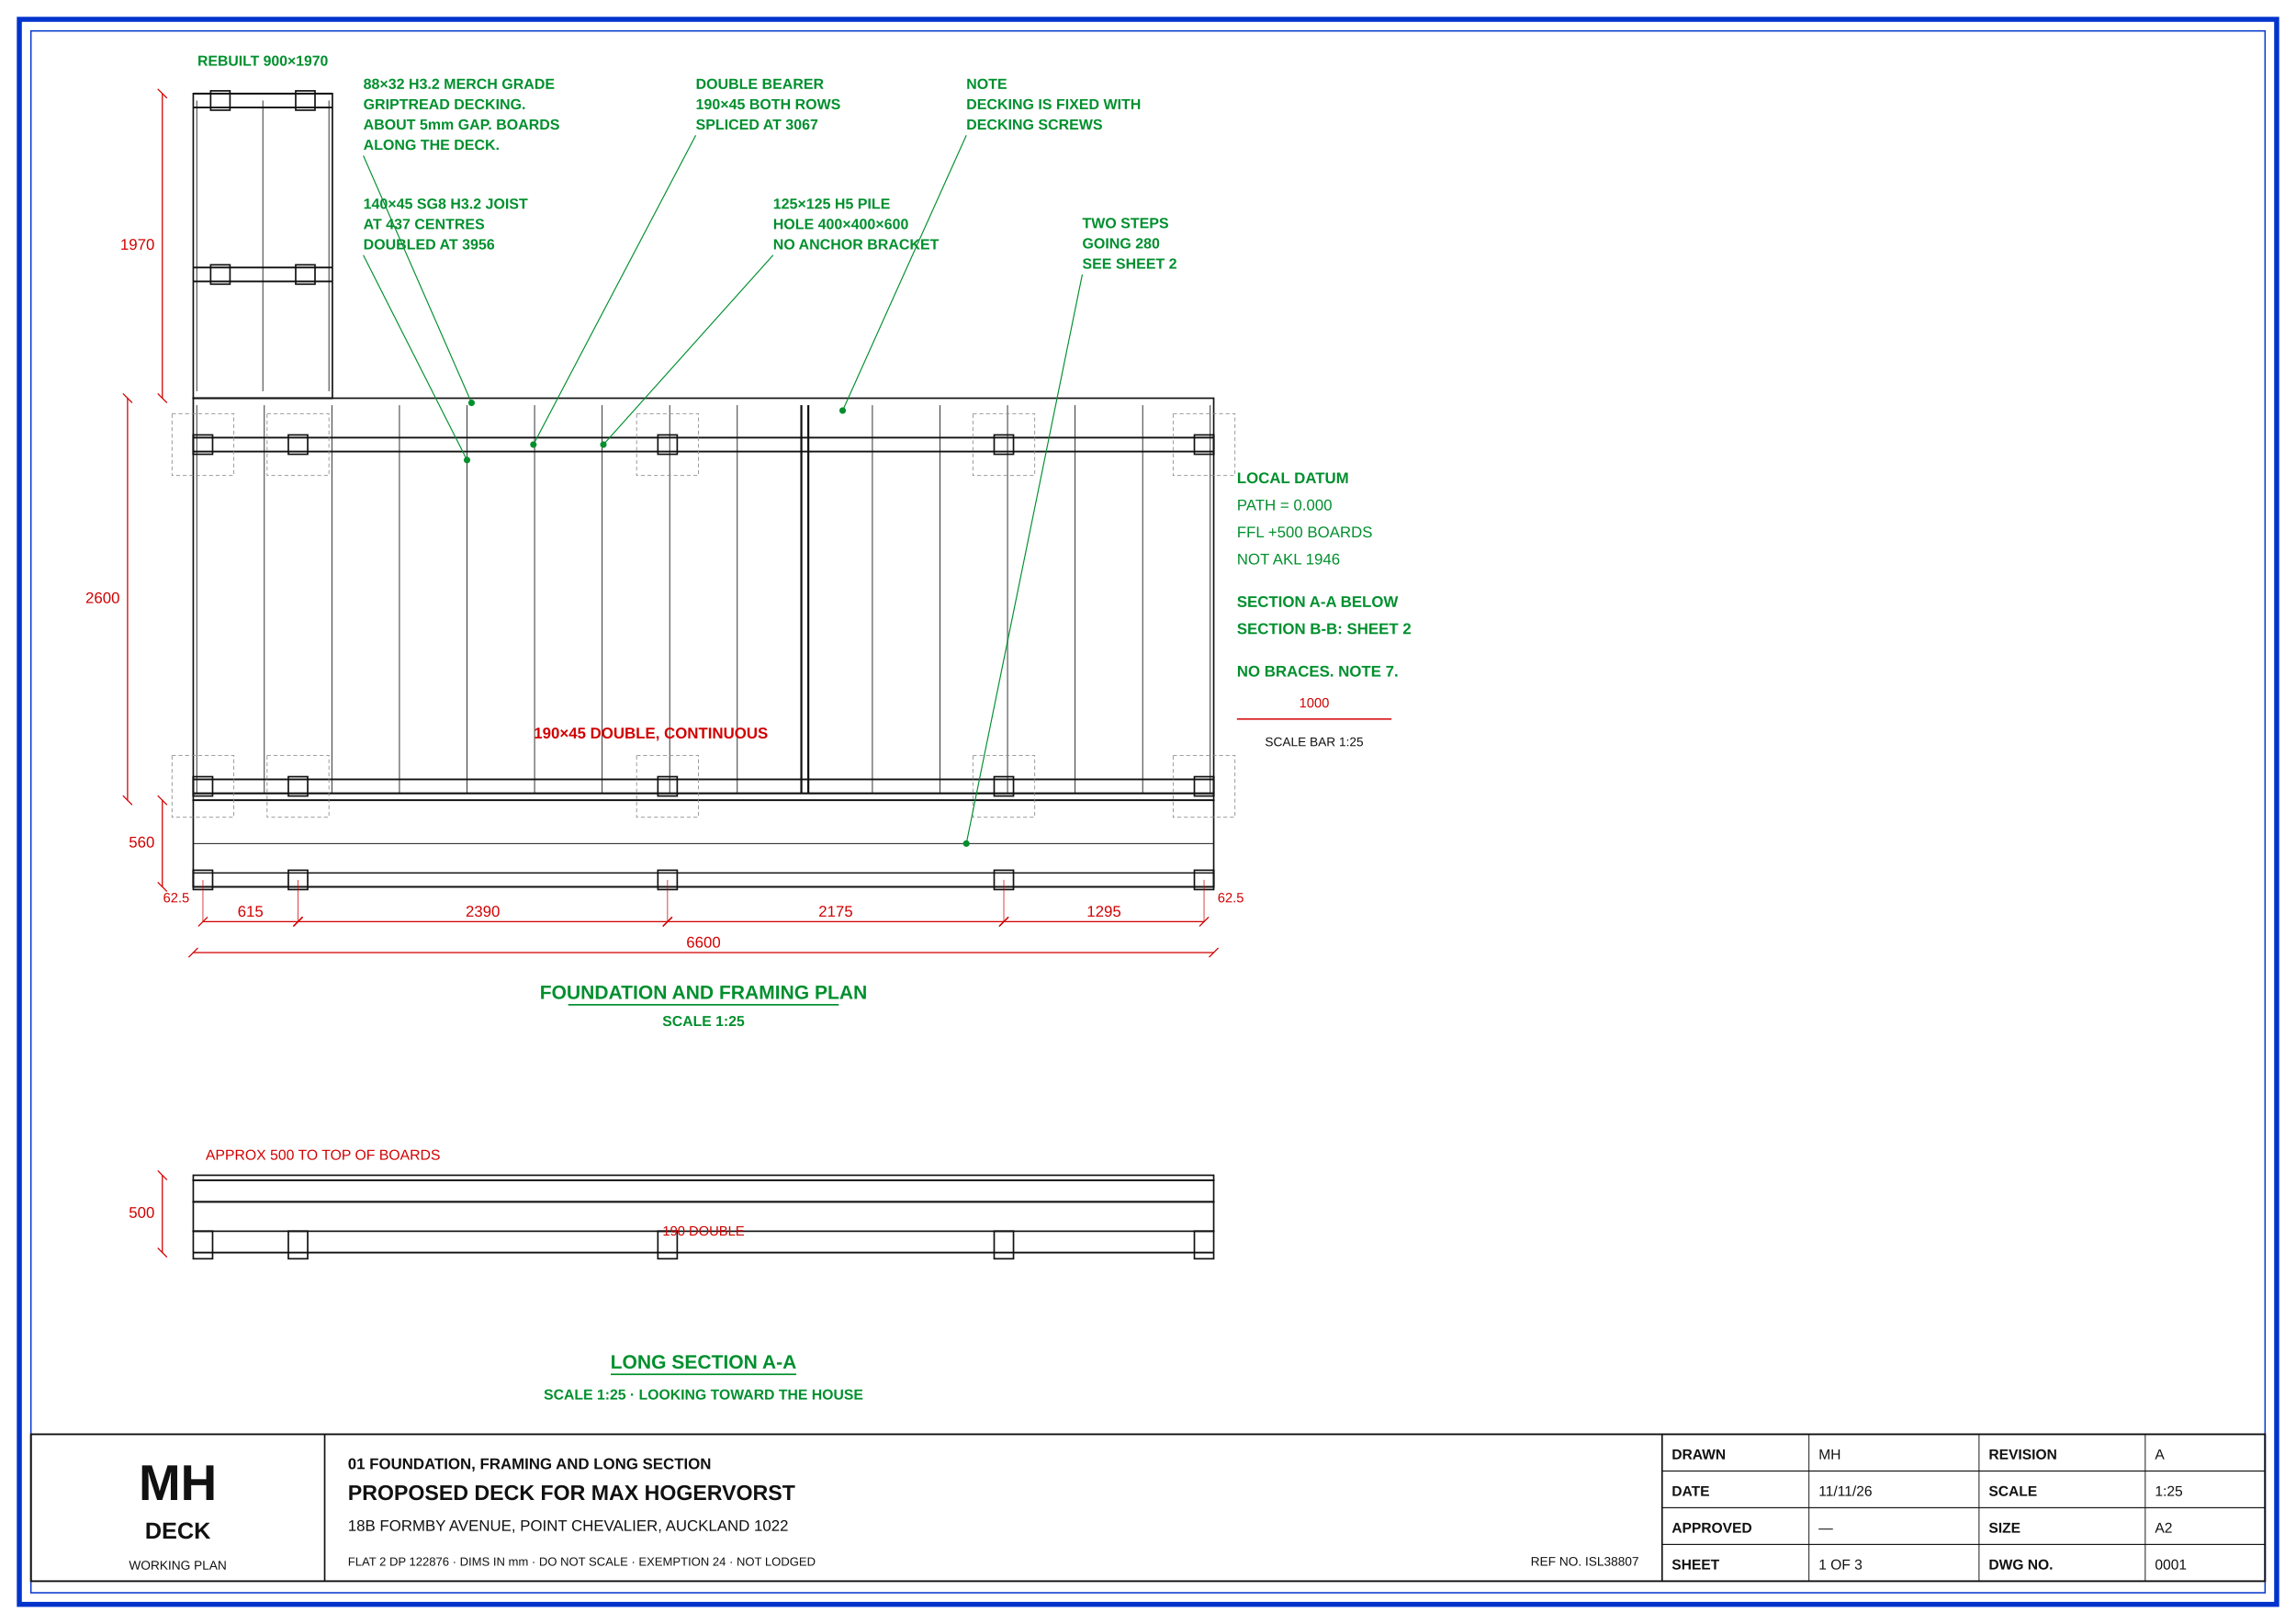
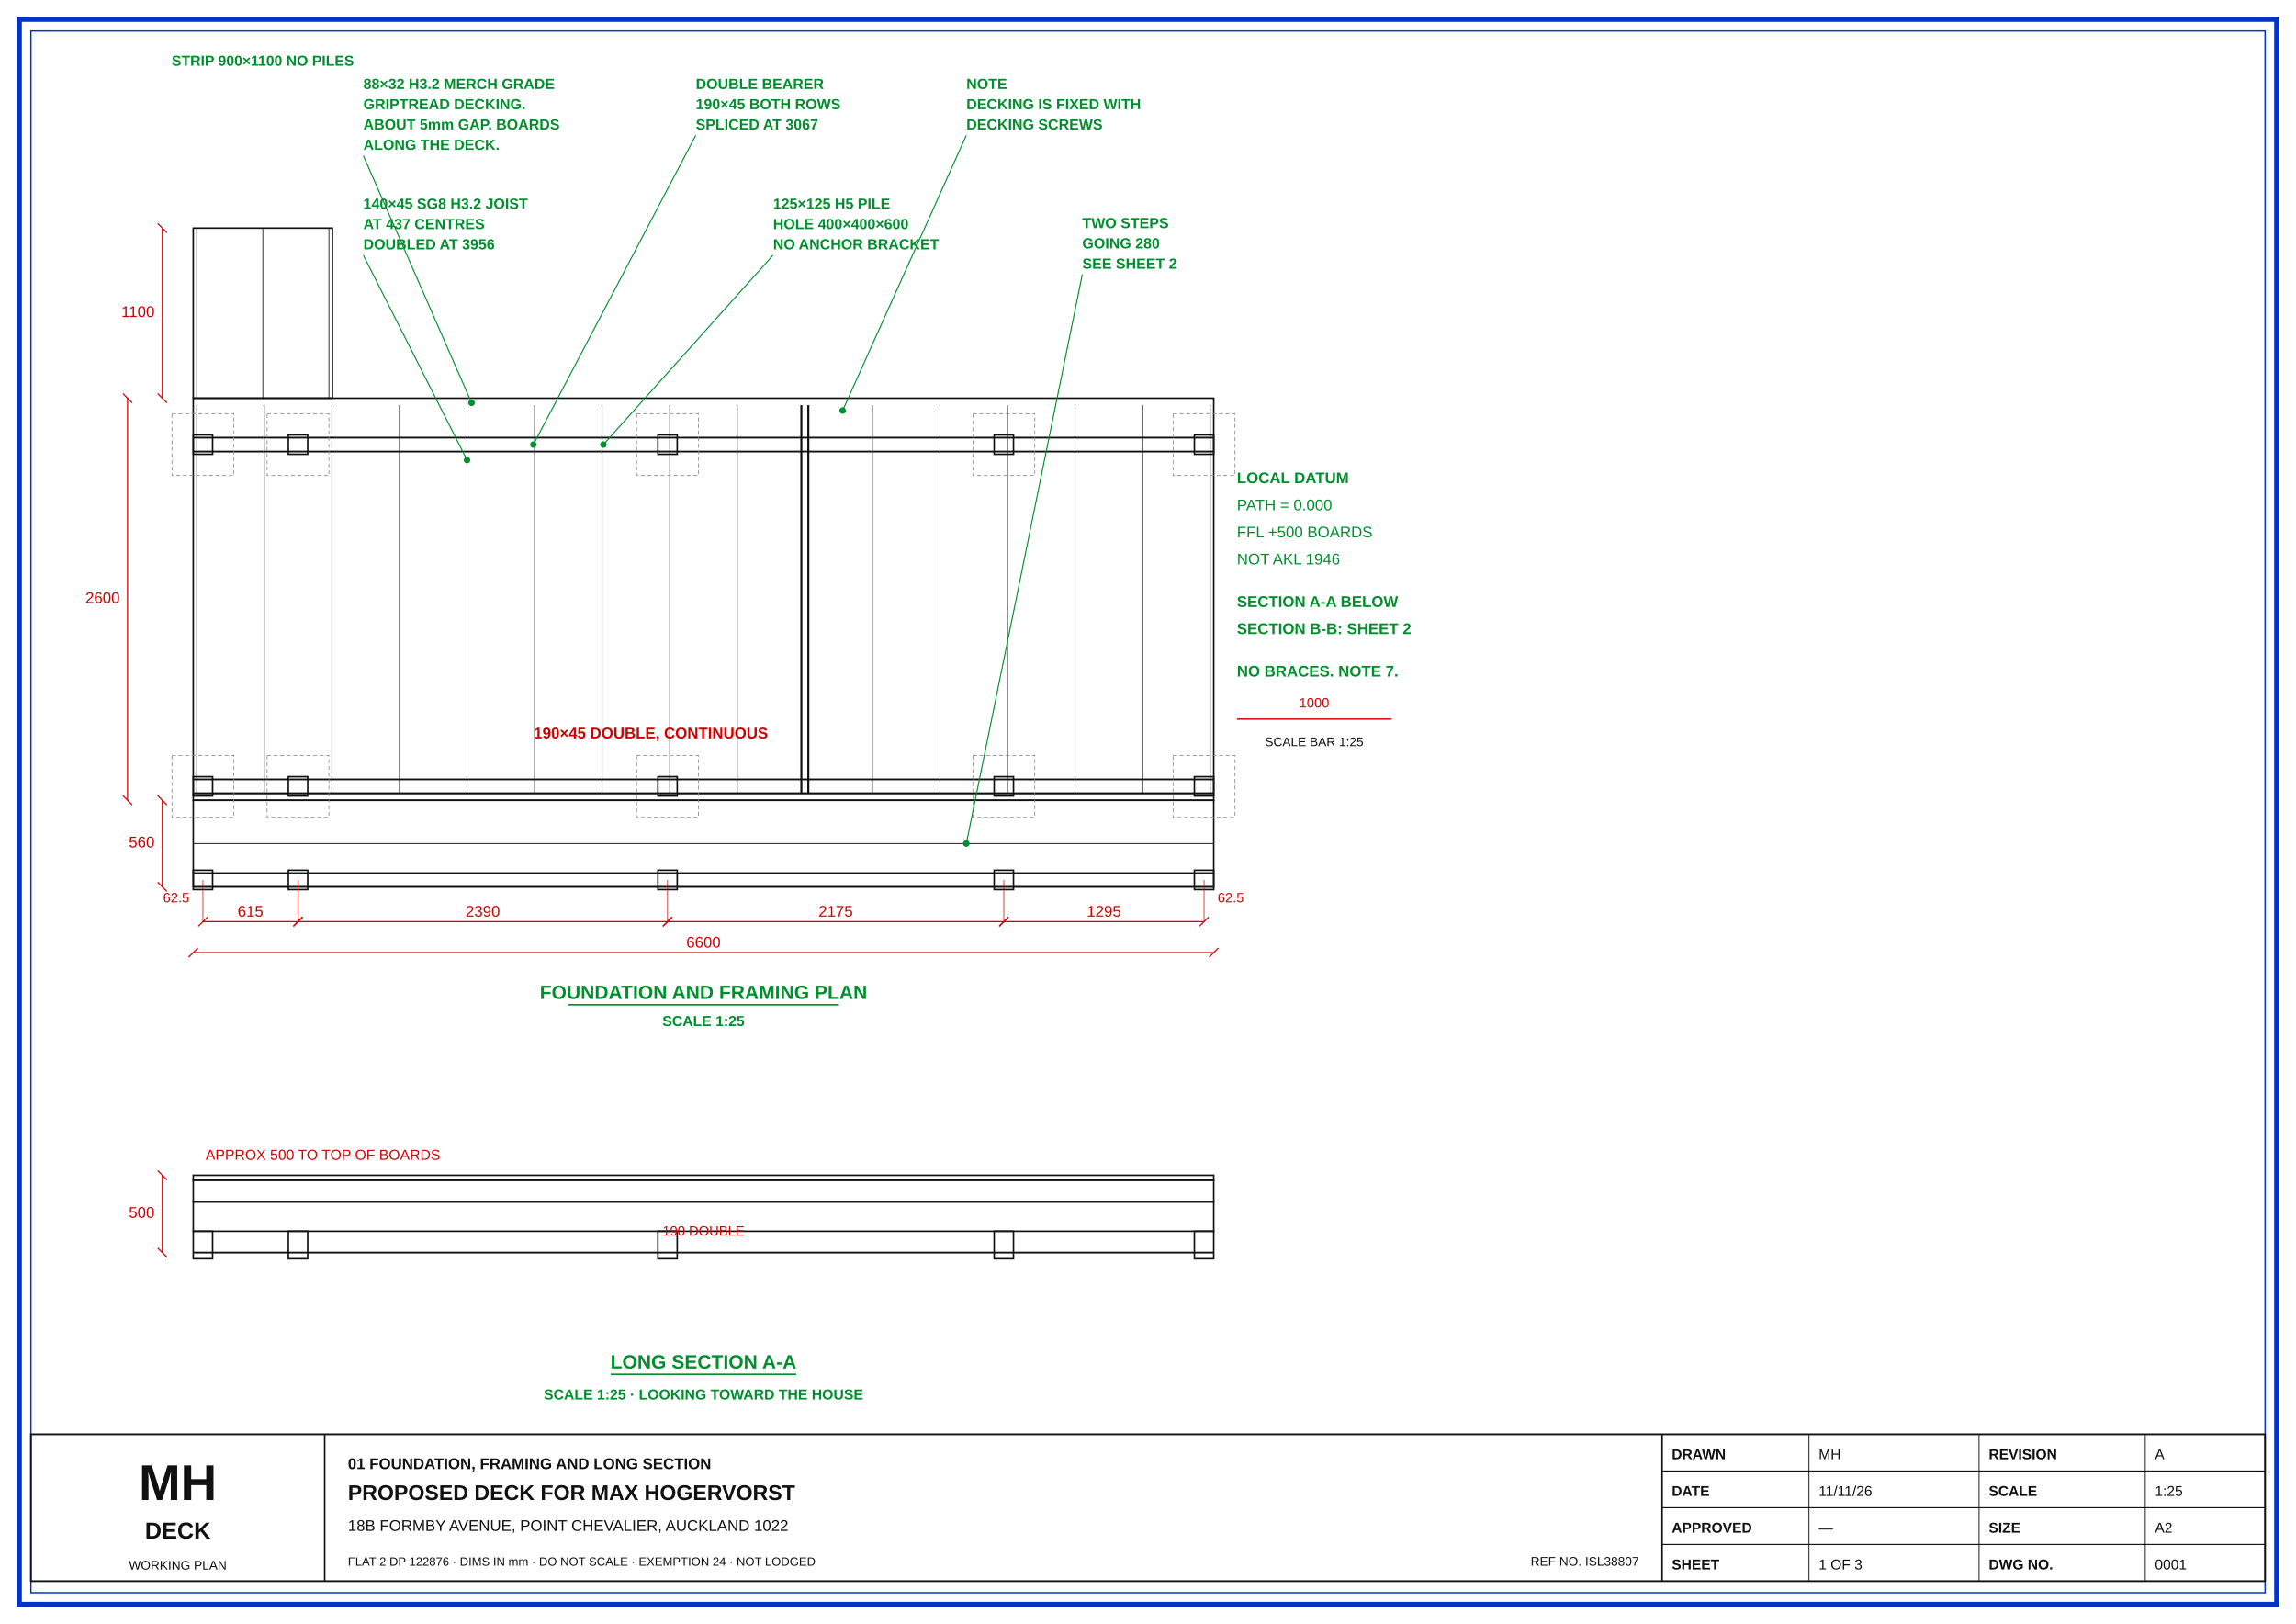
<svg xmlns="http://www.w3.org/2000/svg" viewBox="0 0 1188 840" role="img" aria-label="Sheet 1. Foundation and framing plan, long section. Ref ISL38807. Consent exempt, not lodged.">
  <style>text{font-family:Arial,Helvetica,sans-serif}</style>
  <rect x="10.00" y="10.00" width="1168.00" height="820.00" fill="none" stroke="#0033cc" stroke-width="2.6" />
  <rect x="16.00" y="16.00" width="1156.00" height="808.00" fill="none" stroke="#0033cc" stroke-width="0.7" />
  <rect x="16.00" y="742.00" width="1156.00" height="76.00" fill="none" stroke="#111111" stroke-width="0.9" />
  <line x1="168.00" y1="742.00" x2="168.00" y2="818.00" stroke="#111111" stroke-width="0.8" fill="none" />
  <line x1="860.00" y1="742.00" x2="860.00" y2="818.00" stroke="#111111" stroke-width="0.8" fill="none" />
  <text x="92.00" y="776.00" font-size="26" font-weight="700" text-anchor="middle" fill="#111111">MH</text>
  <text x="92.00" y="796.00" font-size="12" font-weight="700" text-anchor="middle" fill="#111111">DECK</text>
  <text x="92.00" y="812.00" font-size="6.5" font-weight="500" text-anchor="middle" fill="#111111">WORKING PLAN</text>
  <text x="180.00" y="760.00" font-size="8" font-weight="700" text-anchor="start" fill="#111111">01  FOUNDATION, FRAMING AND LONG SECTION</text>
  <text x="180.00" y="776.00" font-size="11" font-weight="700" text-anchor="start" fill="#111111">PROPOSED DECK FOR MAX HOGERVORST</text>
  <text x="180.00" y="792.00" font-size="8" font-weight="500" text-anchor="start" fill="#111111">18B FORMBY AVENUE, POINT CHEVALIER, AUCKLAND 1022</text>
  <text x="180.00" y="810.00" font-size="6.2" font-weight="400" text-anchor="start" fill="#111111">FLAT 2 DP 122876 · DIMS IN mm · DO NOT SCALE · EXEMPTION 24 · NOT LODGED</text>
  <line x1="936.00" y1="742.00" x2="936.00" y2="761.00" stroke="#111111" stroke-width="0.45" fill="none" />
  <line x1="1024.00" y1="742.00" x2="1024.00" y2="761.00" stroke="#111111" stroke-width="0.45" fill="none" />
  <line x1="1110.00" y1="742.00" x2="1110.00" y2="761.00" stroke="#111111" stroke-width="0.45" fill="none" />
  <text x="865.00" y="754.92" font-size="7.4" font-weight="650" text-anchor="start" fill="#111111">DRAWN</text>
  <text x="941.00" y="754.92" font-size="7.4" font-weight="500" text-anchor="start" fill="#111111">MH</text>
  <text x="1029.00" y="754.92" font-size="7.4" font-weight="650" text-anchor="start" fill="#111111">REVISION</text>
  <text x="1115.00" y="754.92" font-size="7.4" font-weight="500" text-anchor="start" fill="#111111">A</text>
  <line x1="860.00" y1="761.00" x2="1172.00" y2="761.00" stroke="#111111" stroke-width="0.55" fill="none" />
  <line x1="936.00" y1="761.00" x2="936.00" y2="780.00" stroke="#111111" stroke-width="0.45" fill="none" />
  <line x1="1024.00" y1="761.00" x2="1024.00" y2="780.00" stroke="#111111" stroke-width="0.45" fill="none" />
  <line x1="1110.00" y1="761.00" x2="1110.00" y2="780.00" stroke="#111111" stroke-width="0.45" fill="none" />
  <text x="865.00" y="773.92" font-size="7.4" font-weight="650" text-anchor="start" fill="#111111">DATE</text>
  <text x="941.00" y="773.92" font-size="7.4" font-weight="500" text-anchor="start" fill="#111111">11/11/26</text>
  <text x="1029.00" y="773.92" font-size="7.4" font-weight="650" text-anchor="start" fill="#111111">SCALE</text>
  <text x="1115.00" y="773.92" font-size="7.4" font-weight="500" text-anchor="start" fill="#111111">1:25</text>
  <line x1="860.00" y1="780.00" x2="1172.00" y2="780.00" stroke="#111111" stroke-width="0.55" fill="none" />
  <line x1="936.00" y1="780.00" x2="936.00" y2="799.00" stroke="#111111" stroke-width="0.45" fill="none" />
  <line x1="1024.00" y1="780.00" x2="1024.00" y2="799.00" stroke="#111111" stroke-width="0.45" fill="none" />
  <line x1="1110.00" y1="780.00" x2="1110.00" y2="799.00" stroke="#111111" stroke-width="0.45" fill="none" />
  <text x="865.00" y="792.92" font-size="7.4" font-weight="650" text-anchor="start" fill="#111111">APPROVED</text>
  <text x="941.00" y="792.92" font-size="7.4" font-weight="500" text-anchor="start" fill="#111111">—</text>
  <text x="1029.00" y="792.92" font-size="7.4" font-weight="650" text-anchor="start" fill="#111111">SIZE</text>
  <text x="1115.00" y="792.92" font-size="7.4" font-weight="500" text-anchor="start" fill="#111111">A2</text>
  <line x1="860.00" y1="799.00" x2="1172.00" y2="799.00" stroke="#111111" stroke-width="0.55" fill="none" />
  <line x1="936.00" y1="799.00" x2="936.00" y2="818.00" stroke="#111111" stroke-width="0.45" fill="none" />
  <line x1="1024.00" y1="799.00" x2="1024.00" y2="818.00" stroke="#111111" stroke-width="0.45" fill="none" />
  <line x1="1110.00" y1="799.00" x2="1110.00" y2="818.00" stroke="#111111" stroke-width="0.45" fill="none" />
  <text x="865.00" y="811.92" font-size="7.4" font-weight="650" text-anchor="start" fill="#111111">SHEET</text>
  <text x="941.00" y="811.92" font-size="7.4" font-weight="500" text-anchor="start" fill="#111111">1 OF 3</text>
  <text x="1029.00" y="811.92" font-size="7.4" font-weight="650" text-anchor="start" fill="#111111">DWG NO.</text>
  <text x="1115.00" y="811.92" font-size="7.4" font-weight="500" text-anchor="start" fill="#111111">0001</text>
  <text x="848.00" y="810.00" font-size="6.5" font-weight="500" text-anchor="end" fill="#111111">REF NO. ISL38807</text>
-   <rect x="100.00" y="48.40" width="72.00" height="157.60" fill="none" stroke="#111111" stroke-width="0.8" />
+   <rect x="100.00" y="118.00" width="72.00" height="88.00" fill="none" stroke="#111111" stroke-width="0.8" />
  <rect x="100.00" y="206.00" width="528.00" height="208.00" fill="none" stroke="#111111" stroke-width="0.8" />
  <rect x="100.00" y="414.00" width="528.00" height="44.80" fill="none" stroke="#111111" stroke-width="0.8" />
  <line x1="100.00" y1="436.40" x2="628.00" y2="436.40" stroke="#111111" stroke-width="0.45" fill="none" />
  <line x1="101.80" y1="209.60" x2="101.80" y2="410.40" stroke="#111111" stroke-width="0.4" fill="none" />
  <line x1="136.76" y1="209.60" x2="136.76" y2="410.40" stroke="#111111" stroke-width="0.4" fill="none" />
  <line x1="171.72" y1="209.60" x2="171.72" y2="410.40" stroke="#111111" stroke-width="0.4" fill="none" />
  <line x1="206.68" y1="209.60" x2="206.68" y2="410.40" stroke="#111111" stroke-width="0.4" fill="none" />
  <line x1="241.64" y1="209.60" x2="241.64" y2="410.40" stroke="#111111" stroke-width="0.4" fill="none" />
  <line x1="276.60" y1="209.60" x2="276.60" y2="410.40" stroke="#111111" stroke-width="0.4" fill="none" />
  <line x1="311.56" y1="209.60" x2="311.56" y2="410.40" stroke="#111111" stroke-width="0.4" fill="none" />
  <line x1="346.52" y1="209.60" x2="346.52" y2="410.40" stroke="#111111" stroke-width="0.4" fill="none" />
  <line x1="381.48" y1="209.60" x2="381.48" y2="410.40" stroke="#111111" stroke-width="0.4" fill="none" />
  <line x1="414.64" y1="209.60" x2="414.64" y2="410.40" stroke="#111111" stroke-width="1.05" fill="none" />
  <line x1="418.24" y1="209.60" x2="418.24" y2="410.40" stroke="#111111" stroke-width="1.05" fill="none" />
  <line x1="451.40" y1="209.60" x2="451.40" y2="410.40" stroke="#111111" stroke-width="0.4" fill="none" />
  <line x1="486.36" y1="209.60" x2="486.36" y2="410.40" stroke="#111111" stroke-width="0.4" fill="none" />
  <line x1="521.32" y1="209.60" x2="521.32" y2="410.40" stroke="#111111" stroke-width="0.4" fill="none" />
  <line x1="556.28" y1="209.60" x2="556.28" y2="410.40" stroke="#111111" stroke-width="0.4" fill="none" />
  <line x1="591.24" y1="209.60" x2="591.24" y2="410.40" stroke="#111111" stroke-width="0.4" fill="none" />
  <line x1="626.20" y1="209.60" x2="626.20" y2="410.40" stroke="#111111" stroke-width="0.4" fill="none" />
-   <line x1="101.80" y1="52.00" x2="101.80" y2="202.40" stroke="#111111" stroke-width="0.4" fill="none" />
-   <line x1="136.00" y1="52.00" x2="136.00" y2="202.40" stroke="#111111" stroke-width="0.4" fill="none" />
-   <line x1="170.20" y1="52.00" x2="170.20" y2="202.40" stroke="#111111" stroke-width="0.4" fill="none" />
+   <line x1="101.80" y1="118.00" x2="101.80" y2="206.00" stroke="#111111" stroke-width="0.4" fill="none" />
+   <line x1="136.00" y1="118.00" x2="136.00" y2="206.00" stroke="#111111" stroke-width="0.4" fill="none" />
+   <line x1="170.20" y1="118.00" x2="170.20" y2="206.00" stroke="#111111" stroke-width="0.4" fill="none" />
  <line x1="100.00" y1="226.40" x2="628.00" y2="226.40" stroke="#111111" stroke-width="0.9" fill="none" />
  <line x1="100.00" y1="233.60" x2="628.00" y2="233.60" stroke="#111111" stroke-width="0.9" fill="none" />
  <line x1="100.00" y1="403.20" x2="628.00" y2="403.20" stroke="#111111" stroke-width="0.9" fill="none" />
  <line x1="100.00" y1="410.40" x2="628.00" y2="410.40" stroke="#111111" stroke-width="0.9" fill="none" />
-   <line x1="100.00" y1="48.40" x2="172.00" y2="48.40" stroke="#111111" stroke-width="0.9" fill="none" />
-   <line x1="100.00" y1="55.60" x2="172.00" y2="55.60" stroke="#111111" stroke-width="0.9" fill="none" />
-   <line x1="100.00" y1="138.40" x2="172.00" y2="138.40" stroke="#111111" stroke-width="0.9" fill="none" />
-   <line x1="100.00" y1="145.60" x2="172.00" y2="145.60" stroke="#111111" stroke-width="0.9" fill="none" />
  <line x1="100.00" y1="410.40" x2="628.00" y2="410.40" stroke="#111111" stroke-width="0.7" fill="none" />
  <line x1="100.00" y1="451.60" x2="628.00" y2="451.60" stroke="#111111" stroke-width="0.7" fill="none" />
  <line x1="100.00" y1="458.80" x2="628.00" y2="458.80" stroke="#111111" stroke-width="0.7" fill="none" />
  <rect x="89.00" y="214.00" width="32.00" height="32.00" fill="none" stroke="#8a8a8a" stroke-width="0.4" stroke-dasharray="2 1.4" />
  <rect x="100.00" y="225.00" width="10.00" height="10.00" fill="none" stroke="#111111" stroke-width="0.8" />
  <rect x="138.20" y="214.00" width="32.00" height="32.00" fill="none" stroke="#8a8a8a" stroke-width="0.4" stroke-dasharray="2 1.4" />
  <rect x="149.20" y="225.00" width="10.00" height="10.00" fill="none" stroke="#111111" stroke-width="0.8" />
  <rect x="329.40" y="214.00" width="32.00" height="32.00" fill="none" stroke="#8a8a8a" stroke-width="0.4" stroke-dasharray="2 1.4" />
  <rect x="340.40" y="225.00" width="10.00" height="10.00" fill="none" stroke="#111111" stroke-width="0.8" />
  <rect x="503.40" y="214.00" width="32.00" height="32.00" fill="none" stroke="#8a8a8a" stroke-width="0.4" stroke-dasharray="2 1.4" />
  <rect x="514.40" y="225.00" width="10.00" height="10.00" fill="none" stroke="#111111" stroke-width="0.8" />
  <rect x="607.00" y="214.00" width="32.00" height="32.00" fill="none" stroke="#8a8a8a" stroke-width="0.4" stroke-dasharray="2 1.4" />
  <rect x="618.00" y="225.00" width="10.00" height="10.00" fill="none" stroke="#111111" stroke-width="0.8" />
  <rect x="89.00" y="390.80" width="32.00" height="32.00" fill="none" stroke="#8a8a8a" stroke-width="0.4" stroke-dasharray="2 1.4" />
  <rect x="100.00" y="401.80" width="10.00" height="10.00" fill="none" stroke="#111111" stroke-width="0.8" />
  <rect x="138.20" y="390.80" width="32.00" height="32.00" fill="none" stroke="#8a8a8a" stroke-width="0.4" stroke-dasharray="2 1.4" />
  <rect x="149.20" y="401.80" width="10.00" height="10.00" fill="none" stroke="#111111" stroke-width="0.8" />
  <rect x="329.40" y="390.80" width="32.00" height="32.00" fill="none" stroke="#8a8a8a" stroke-width="0.4" stroke-dasharray="2 1.4" />
  <rect x="340.40" y="401.80" width="10.00" height="10.00" fill="none" stroke="#111111" stroke-width="0.8" />
  <rect x="503.40" y="390.80" width="32.00" height="32.00" fill="none" stroke="#8a8a8a" stroke-width="0.4" stroke-dasharray="2 1.4" />
  <rect x="514.40" y="401.80" width="10.00" height="10.00" fill="none" stroke="#111111" stroke-width="0.8" />
  <rect x="607.00" y="390.80" width="32.00" height="32.00" fill="none" stroke="#8a8a8a" stroke-width="0.4" stroke-dasharray="2 1.4" />
  <rect x="618.00" y="401.80" width="10.00" height="10.00" fill="none" stroke="#111111" stroke-width="0.8" />
-   <rect x="109.00" y="47.00" width="10.00" height="10.00" fill="none" stroke="#111111" stroke-width="0.8" />
-   <rect x="153.00" y="47.00" width="10.00" height="10.00" fill="none" stroke="#111111" stroke-width="0.8" />
-   <rect x="109.00" y="137.00" width="10.00" height="10.00" fill="none" stroke="#111111" stroke-width="0.8" />
-   <rect x="153.00" y="137.00" width="10.00" height="10.00" fill="none" stroke="#111111" stroke-width="0.8" />
  <rect x="100.00" y="450.20" width="10.00" height="10.00" fill="none" stroke="#111111" stroke-width="0.8" />
  <rect x="149.20" y="450.20" width="10.00" height="10.00" fill="none" stroke="#111111" stroke-width="0.8" />
  <rect x="340.40" y="450.20" width="10.00" height="10.00" fill="none" stroke="#111111" stroke-width="0.8" />
  <rect x="514.40" y="450.20" width="10.00" height="10.00" fill="none" stroke="#111111" stroke-width="0.8" />
  <rect x="618.00" y="450.20" width="10.00" height="10.00" fill="none" stroke="#111111" stroke-width="0.8" />
-   <line x1="84.00" y1="48.40" x2="84.00" y2="206.00" stroke="#d10000" stroke-width="0.6" fill="none" />
-   <line x1="81.60" y1="46.00" x2="86.40" y2="50.80" stroke="#d10000" stroke-width="0.6" fill="none" />
+   <line x1="84.00" y1="118.00" x2="84.00" y2="206.00" stroke="#d10000" stroke-width="0.6" fill="none" />
+   <line x1="81.60" y1="115.60" x2="86.40" y2="120.40" stroke="#d10000" stroke-width="0.6" fill="none" />
  <line x1="81.60" y1="203.60" x2="86.40" y2="208.40" stroke="#d10000" stroke-width="0.6" fill="none" />
-   <text x="80.00" y="129.20" font-size="8" font-weight="500" text-anchor="end" fill="#d10000">1970</text>
+   <text x="80.00" y="164.00" font-size="8" font-weight="500" text-anchor="end" fill="#d10000">1100</text>
  <line x1="66.00" y1="206.00" x2="66.00" y2="414.00" stroke="#d10000" stroke-width="0.6" fill="none" />
  <line x1="63.60" y1="203.60" x2="68.40" y2="208.40" stroke="#d10000" stroke-width="0.6" fill="none" />
  <line x1="63.60" y1="411.60" x2="68.40" y2="416.40" stroke="#d10000" stroke-width="0.6" fill="none" />
  <text x="62.00" y="312.00" font-size="8" font-weight="500" text-anchor="end" fill="#d10000">2600</text>
  <line x1="84.00" y1="414.00" x2="84.00" y2="458.80" stroke="#d10000" stroke-width="0.6" fill="none" />
  <line x1="81.60" y1="411.60" x2="86.40" y2="416.40" stroke="#d10000" stroke-width="0.6" fill="none" />
  <line x1="81.60" y1="456.40" x2="86.40" y2="461.20" stroke="#d10000" stroke-width="0.6" fill="none" />
  <text x="80.00" y="438.40" font-size="8" font-weight="500" text-anchor="end" fill="#d10000">560</text>
  <line x1="105.00" y1="455.20" x2="105.00" y2="476.80" stroke="#d10000" stroke-width="0.35" fill="none" />
  <line x1="105.00" y1="476.80" x2="154.20" y2="476.80" stroke="#d10000" stroke-width="0.6" fill="none" />
  <line x1="102.60" y1="479.20" x2="107.40" y2="474.40" stroke="#d10000" stroke-width="0.6" fill="none" />
  <line x1="151.80" y1="479.20" x2="156.60" y2="474.40" stroke="#d10000" stroke-width="0.6" fill="none" />
  <text x="129.60" y="474.20" font-size="8" font-weight="500" text-anchor="middle" fill="#d10000">615</text>
  <line x1="154.20" y1="455.20" x2="154.20" y2="476.80" stroke="#d10000" stroke-width="0.35" fill="none" />
  <line x1="154.20" y1="476.80" x2="345.40" y2="476.80" stroke="#d10000" stroke-width="0.6" fill="none" />
  <line x1="151.80" y1="479.20" x2="156.60" y2="474.40" stroke="#d10000" stroke-width="0.6" fill="none" />
  <line x1="343.00" y1="479.20" x2="347.80" y2="474.40" stroke="#d10000" stroke-width="0.6" fill="none" />
  <text x="249.80" y="474.20" font-size="8" font-weight="500" text-anchor="middle" fill="#d10000">2390</text>
  <line x1="345.40" y1="455.20" x2="345.40" y2="476.80" stroke="#d10000" stroke-width="0.35" fill="none" />
  <line x1="345.40" y1="476.80" x2="519.40" y2="476.80" stroke="#d10000" stroke-width="0.6" fill="none" />
  <line x1="343.00" y1="479.20" x2="347.80" y2="474.40" stroke="#d10000" stroke-width="0.6" fill="none" />
  <line x1="517.00" y1="479.20" x2="521.80" y2="474.40" stroke="#d10000" stroke-width="0.6" fill="none" />
  <text x="432.40" y="474.20" font-size="8" font-weight="500" text-anchor="middle" fill="#d10000">2175</text>
  <line x1="519.40" y1="455.20" x2="519.40" y2="476.80" stroke="#d10000" stroke-width="0.35" fill="none" />
  <line x1="519.40" y1="476.80" x2="623.00" y2="476.80" stroke="#d10000" stroke-width="0.6" fill="none" />
  <line x1="517.00" y1="479.20" x2="521.80" y2="474.40" stroke="#d10000" stroke-width="0.6" fill="none" />
  <line x1="620.60" y1="479.20" x2="625.40" y2="474.40" stroke="#d10000" stroke-width="0.6" fill="none" />
  <text x="571.20" y="474.20" font-size="8" font-weight="500" text-anchor="middle" fill="#d10000">1295</text>
  <line x1="623.00" y1="455.20" x2="623.00" y2="476.80" stroke="#d10000" stroke-width="0.35" fill="none" />
  <text x="336.80" y="382.00" font-size="8" font-weight="700" text-anchor="middle" fill="#d10000">190×45 DOUBLE, CONTINUOUS</text>
  <line x1="100.00" y1="492.80" x2="628.00" y2="492.80" stroke="#d10000" stroke-width="0.6" fill="none" />
  <line x1="97.60" y1="495.20" x2="102.40" y2="490.40" stroke="#d10000" stroke-width="0.6" fill="none" />
  <line x1="625.60" y1="495.20" x2="630.40" y2="490.40" stroke="#d10000" stroke-width="0.6" fill="none" />
  <text x="364.00" y="490.20" font-size="8" font-weight="500" text-anchor="middle" fill="#d10000">6600</text>
  <text x="98.00" y="466.80" font-size="7" font-weight="500" text-anchor="end" fill="#d10000">62.5</text>
  <text x="630.00" y="466.80" font-size="7" font-weight="500" text-anchor="start" fill="#d10000">62.5</text>
  <text x="364.00" y="516.80" font-size="10" font-weight="700" text-anchor="middle" fill="#008f2d">FOUNDATION AND FRAMING PLAN</text>
  <line x1="294.00" y1="519.80" x2="434.00" y2="519.80" stroke="#008f2d" stroke-width="0.8" fill="none" />
  <text x="364.00" y="530.80" font-size="7.5" font-weight="600" text-anchor="middle" fill="#008f2d">SCALE 1:25</text>
  <text x="640.00" y="250.00" font-size="8" font-weight="700" text-anchor="start" fill="#008f2d">LOCAL DATUM</text>
  <text x="640.00" y="264.00" font-size="8" font-weight="500" text-anchor="start" fill="#008f2d">PATH = 0.000</text>
  <text x="640.00" y="278.00" font-size="8" font-weight="500" text-anchor="start" fill="#008f2d">FFL +500 BOARDS</text>
  <text x="640.00" y="292.00" font-size="8" font-weight="500" text-anchor="start" fill="#008f2d">NOT AKL 1946</text>
  <text x="640.00" y="314.00" font-size="8" font-weight="600" text-anchor="start" fill="#008f2d">SECTION A-A BELOW</text>
  <text x="640.00" y="328.00" font-size="8" font-weight="600" text-anchor="start" fill="#008f2d">SECTION B-B: SHEET 2</text>
  <text x="640.00" y="350.00" font-size="8" font-weight="600" text-anchor="start" fill="#008f2d">NO BRACES. NOTE 7.</text>
  <line x1="640.00" y1="372.00" x2="720.00" y2="372.00" stroke="#d10000" stroke-width="0.7" fill="none" />
  <text x="680.00" y="366.00" font-size="7" font-weight="500" text-anchor="middle" fill="#d10000">1000</text>
  <text x="680.00" y="386.00" font-size="6.5" font-weight="500" text-anchor="middle" fill="#111111">SCALE BAR 1:25</text>
  <text x="188.00" y="46.00" font-size="7.6" font-weight="600" text-anchor="start" fill="#008f2d">88×32 H3.2 MERCH GRADE</text>
  <text x="188.00" y="56.50" font-size="7.6" font-weight="600" text-anchor="start" fill="#008f2d">GRIPTREAD DECKING.</text>
  <text x="188.00" y="67.00" font-size="7.6" font-weight="600" text-anchor="start" fill="#008f2d">ABOUT 5mm GAP. BOARDS</text>
  <text x="188.00" y="77.50" font-size="7.6" font-weight="600" text-anchor="start" fill="#008f2d">ALONG THE DECK.</text>
  <line x1="188.00" y1="80.50" x2="244.00" y2="208.40" stroke="#008f2d" stroke-width="0.55" fill="none" />
  <circle cx="244.00" cy="208.40" r="1.7" fill="#008f2d" />
  <text x="360.00" y="46.00" font-size="7.6" font-weight="600" text-anchor="start" fill="#008f2d">DOUBLE BEARER</text>
  <text x="360.00" y="56.50" font-size="7.6" font-weight="600" text-anchor="start" fill="#008f2d">190×45 BOTH ROWS</text>
  <text x="360.00" y="67.00" font-size="7.6" font-weight="600" text-anchor="start" fill="#008f2d">SPLICED AT 3067</text>
  <line x1="360.00" y1="70.00" x2="276.00" y2="230.00" stroke="#008f2d" stroke-width="0.55" fill="none" />
  <circle cx="276.00" cy="230.00" r="1.7" fill="#008f2d" />
  <text x="500.00" y="46.00" font-size="7.6" font-weight="600" text-anchor="start" fill="#008f2d">NOTE</text>
  <text x="500.00" y="56.50" font-size="7.6" font-weight="600" text-anchor="start" fill="#008f2d">DECKING IS FIXED WITH</text>
  <text x="500.00" y="67.00" font-size="7.6" font-weight="600" text-anchor="start" fill="#008f2d">DECKING SCREWS</text>
  <line x1="500.00" y1="70.00" x2="436.00" y2="212.40" stroke="#008f2d" stroke-width="0.55" fill="none" />
  <circle cx="436.00" cy="212.40" r="1.7" fill="#008f2d" />
  <text x="188.00" y="108.00" font-size="7.6" font-weight="600" text-anchor="start" fill="#008f2d">140×45 SG8 H3.2 JOIST</text>
  <text x="188.00" y="118.50" font-size="7.6" font-weight="600" text-anchor="start" fill="#008f2d">AT 437 CENTRES</text>
  <text x="188.00" y="129.00" font-size="7.6" font-weight="600" text-anchor="start" fill="#008f2d">DOUBLED AT 3956</text>
  <line x1="188.00" y1="132.00" x2="241.64" y2="238.00" stroke="#008f2d" stroke-width="0.55" fill="none" />
  <circle cx="241.64" cy="238.00" r="1.7" fill="#008f2d" />
  <text x="400.00" y="108.00" font-size="7.6" font-weight="600" text-anchor="start" fill="#008f2d">125×125 H5 PILE</text>
  <text x="400.00" y="118.50" font-size="7.6" font-weight="600" text-anchor="start" fill="#008f2d">HOLE 400×400×600</text>
  <text x="400.00" y="129.00" font-size="7.6" font-weight="600" text-anchor="start" fill="#008f2d">NO ANCHOR BRACKET</text>
  <line x1="400.00" y1="132.00" x2="312.20" y2="230.00" stroke="#008f2d" stroke-width="0.55" fill="none" />
  <circle cx="312.20" cy="230.00" r="1.7" fill="#008f2d" />
  <text x="560.00" y="118.00" font-size="7.6" font-weight="600" text-anchor="start" fill="#008f2d">TWO STEPS</text>
  <text x="560.00" y="128.50" font-size="7.6" font-weight="600" text-anchor="start" fill="#008f2d">GOING 280</text>
  <text x="560.00" y="139.00" font-size="7.6" font-weight="600" text-anchor="start" fill="#008f2d">SEE SHEET 2</text>
  <line x1="560.00" y1="142.00" x2="500.00" y2="436.40" stroke="#008f2d" stroke-width="0.55" fill="none" />
  <circle cx="500.00" cy="436.40" r="1.7" fill="#008f2d" />
-   <text x="136.00" y="34.00" font-size="7.5" font-weight="600" text-anchor="middle" fill="#008f2d">REBUILT 900×1970</text>
+   <text x="136.00" y="34.00" font-size="7.5" font-weight="600" text-anchor="middle" fill="#008f2d">STRIP 900×1100  NO PILES</text>
  <line x1="100.00" y1="648.00" x2="628.00" y2="648.00" stroke="#111111" stroke-width="0.9" fill="none" />
  <rect x="100.00" y="636.96" width="10.00" height="14.24" fill="none" stroke="#111111" stroke-width="0.8" />
  <rect x="149.20" y="636.96" width="10.00" height="14.24" fill="none" stroke="#111111" stroke-width="0.8" />
  <rect x="340.40" y="636.96" width="10.00" height="14.24" fill="none" stroke="#111111" stroke-width="0.8" />
  <rect x="514.40" y="636.96" width="10.00" height="14.24" fill="none" stroke="#111111" stroke-width="0.8" />
  <rect x="618.00" y="636.96" width="10.00" height="14.24" fill="none" stroke="#111111" stroke-width="0.8" />
  <rect x="100.00" y="621.76" width="528.00" height="15.20" fill="none" stroke="#111111" stroke-width="0.8" />
  <text x="364.00" y="639.20" font-size="7" font-weight="500" text-anchor="middle" fill="#d10000">190 DOUBLE</text>
  <rect x="100.00" y="610.56" width="528.00" height="11.20" fill="none" stroke="#111111" stroke-width="0.8" />
  <rect x="100.00" y="608.00" width="528.00" height="2.56" fill="none" stroke="#111111" stroke-width="0.8" />
  <line x1="84.00" y1="608.00" x2="84.00" y2="648.00" stroke="#d10000" stroke-width="0.6" fill="none" />
  <line x1="81.60" y1="605.60" x2="86.40" y2="610.40" stroke="#d10000" stroke-width="0.6" fill="none" />
  <line x1="81.60" y1="645.60" x2="86.40" y2="650.40" stroke="#d10000" stroke-width="0.6" fill="none" />
  <text x="80.00" y="630.00" font-size="8" font-weight="500" text-anchor="end" fill="#d10000">500</text>
  <text x="106.40" y="600.00" font-size="7.5" font-weight="500" text-anchor="start" fill="#d10000">APPROX 500 TO TOP OF BOARDS</text>
  <text x="364.00" y="708.00" font-size="10" font-weight="700" text-anchor="middle" fill="#008f2d">LONG SECTION A-A</text>
  <line x1="316.00" y1="711.00" x2="412.00" y2="711.00" stroke="#008f2d" stroke-width="0.8" fill="none" />
  <text x="364.00" y="724.00" font-size="7.5" font-weight="600" text-anchor="middle" fill="#008f2d">SCALE 1:25  ·  LOOKING TOWARD THE HOUSE</text>
</svg>
